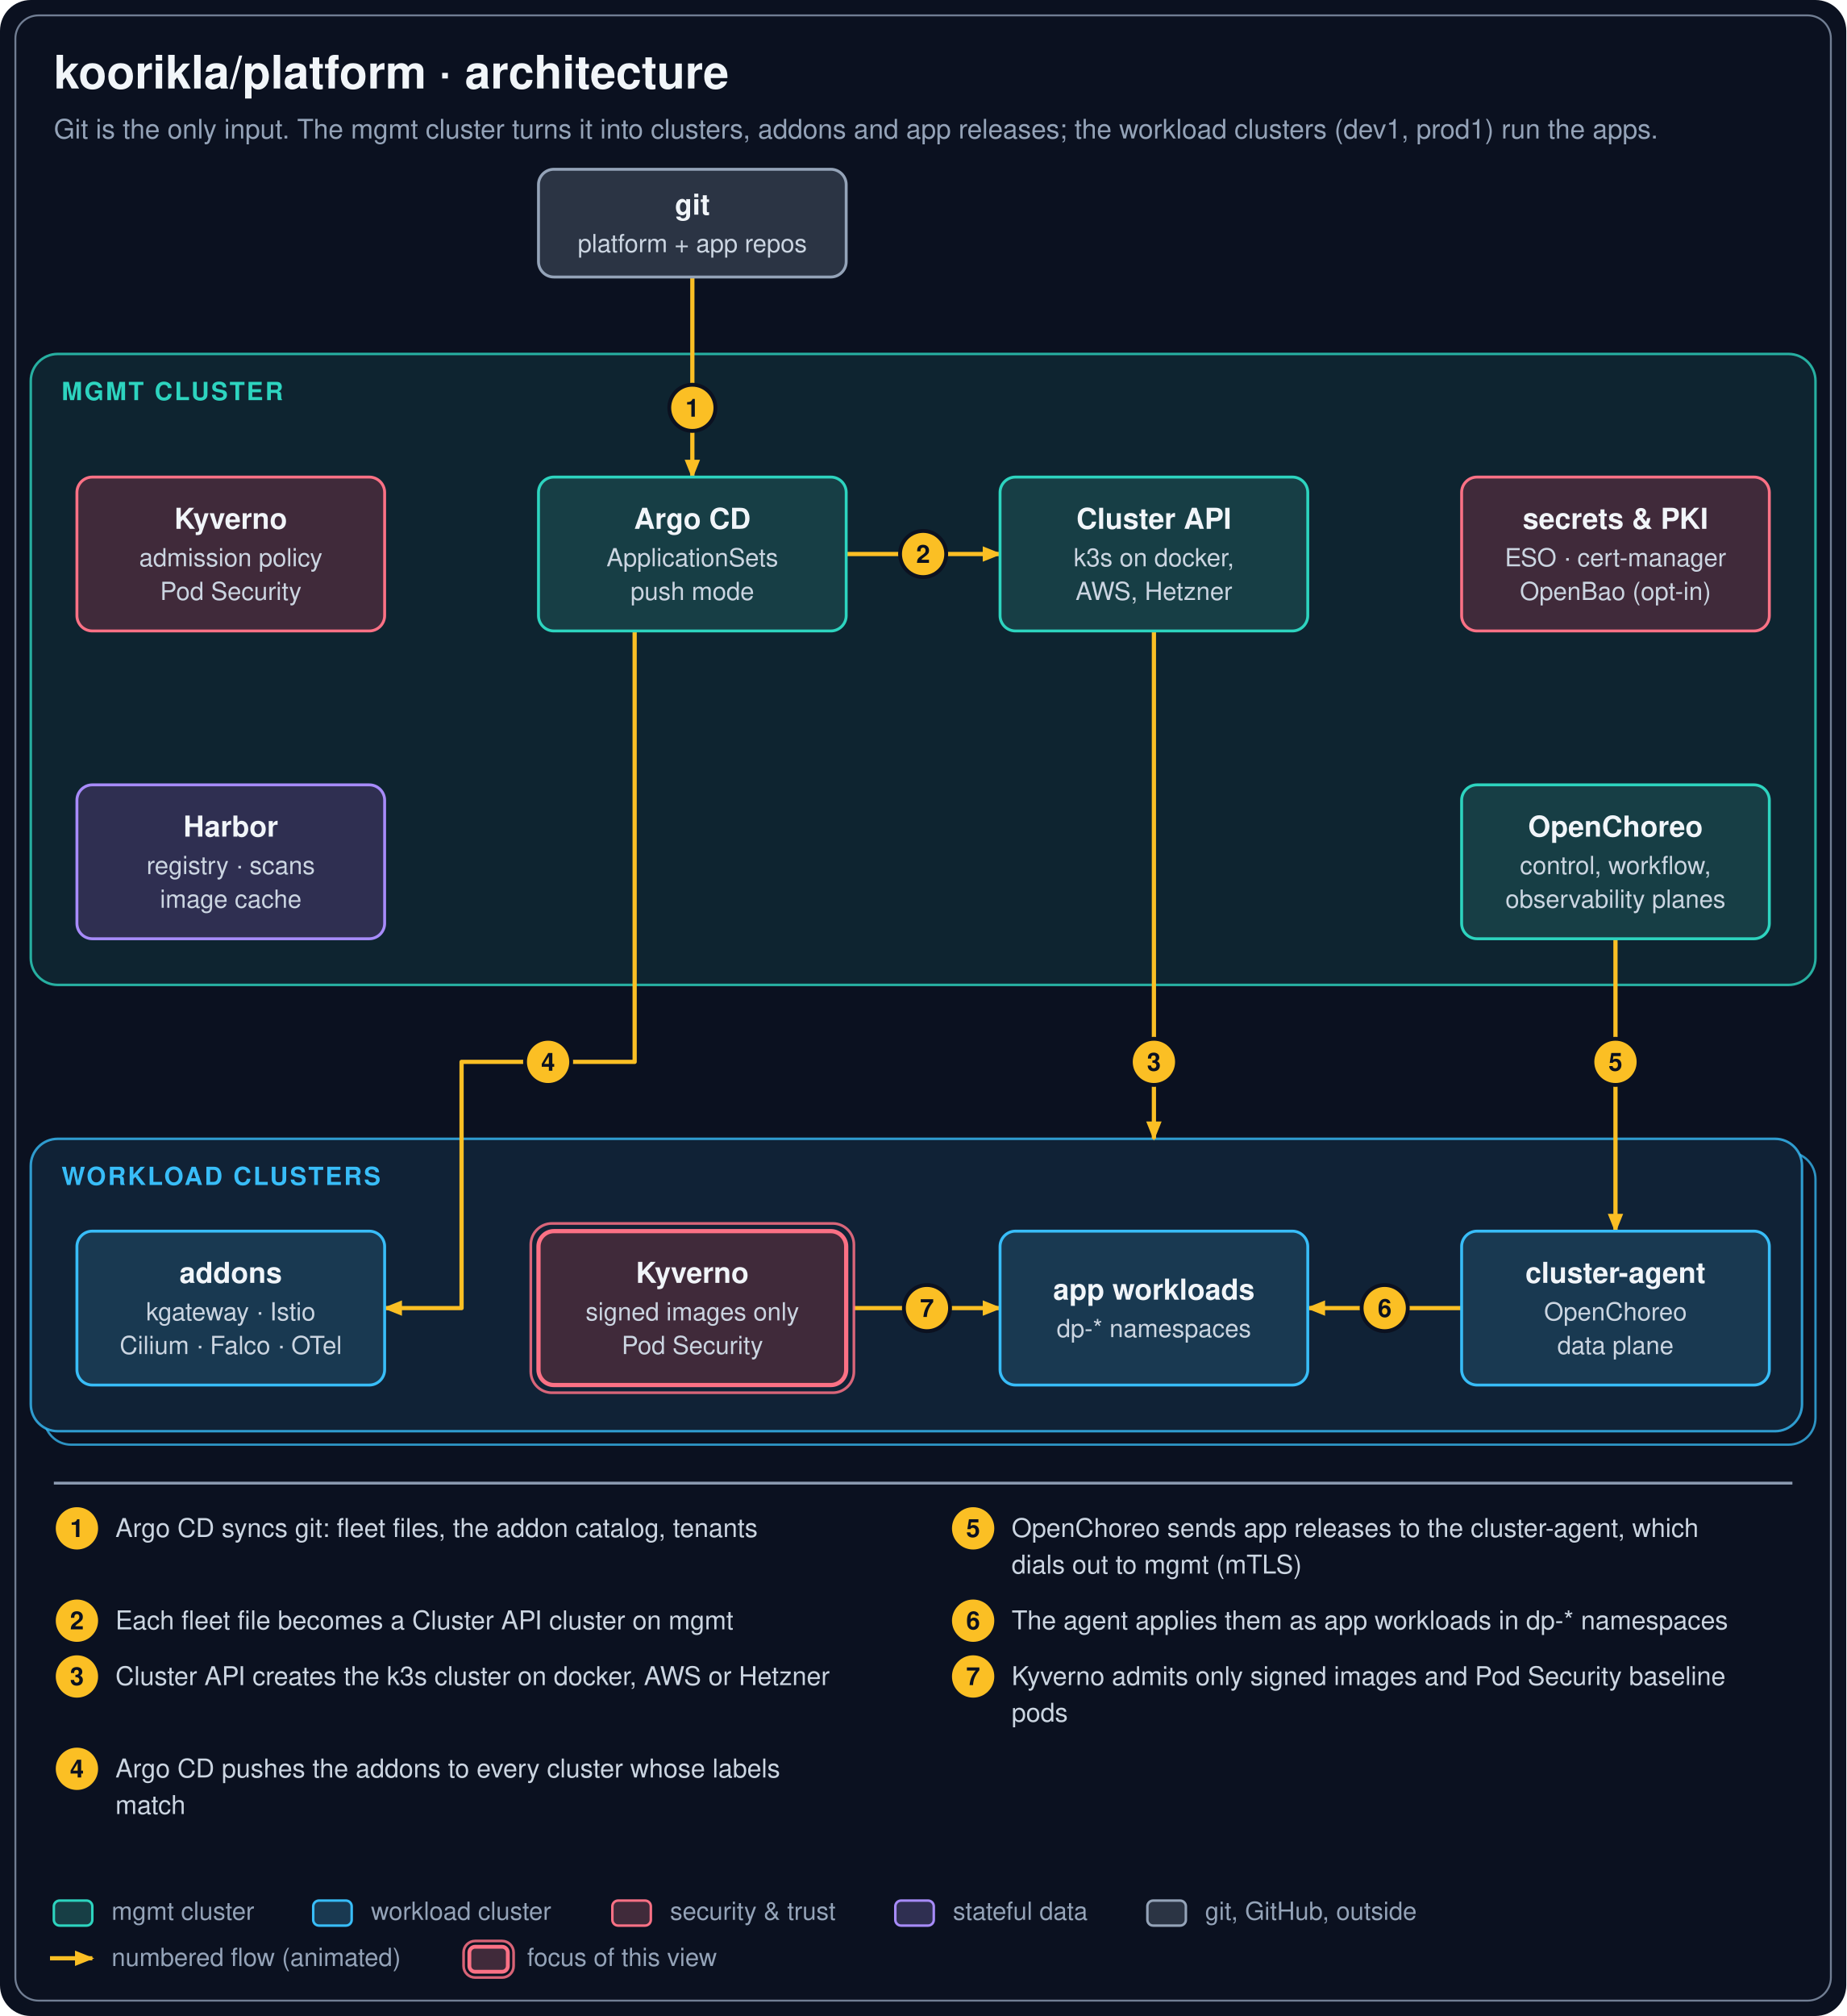
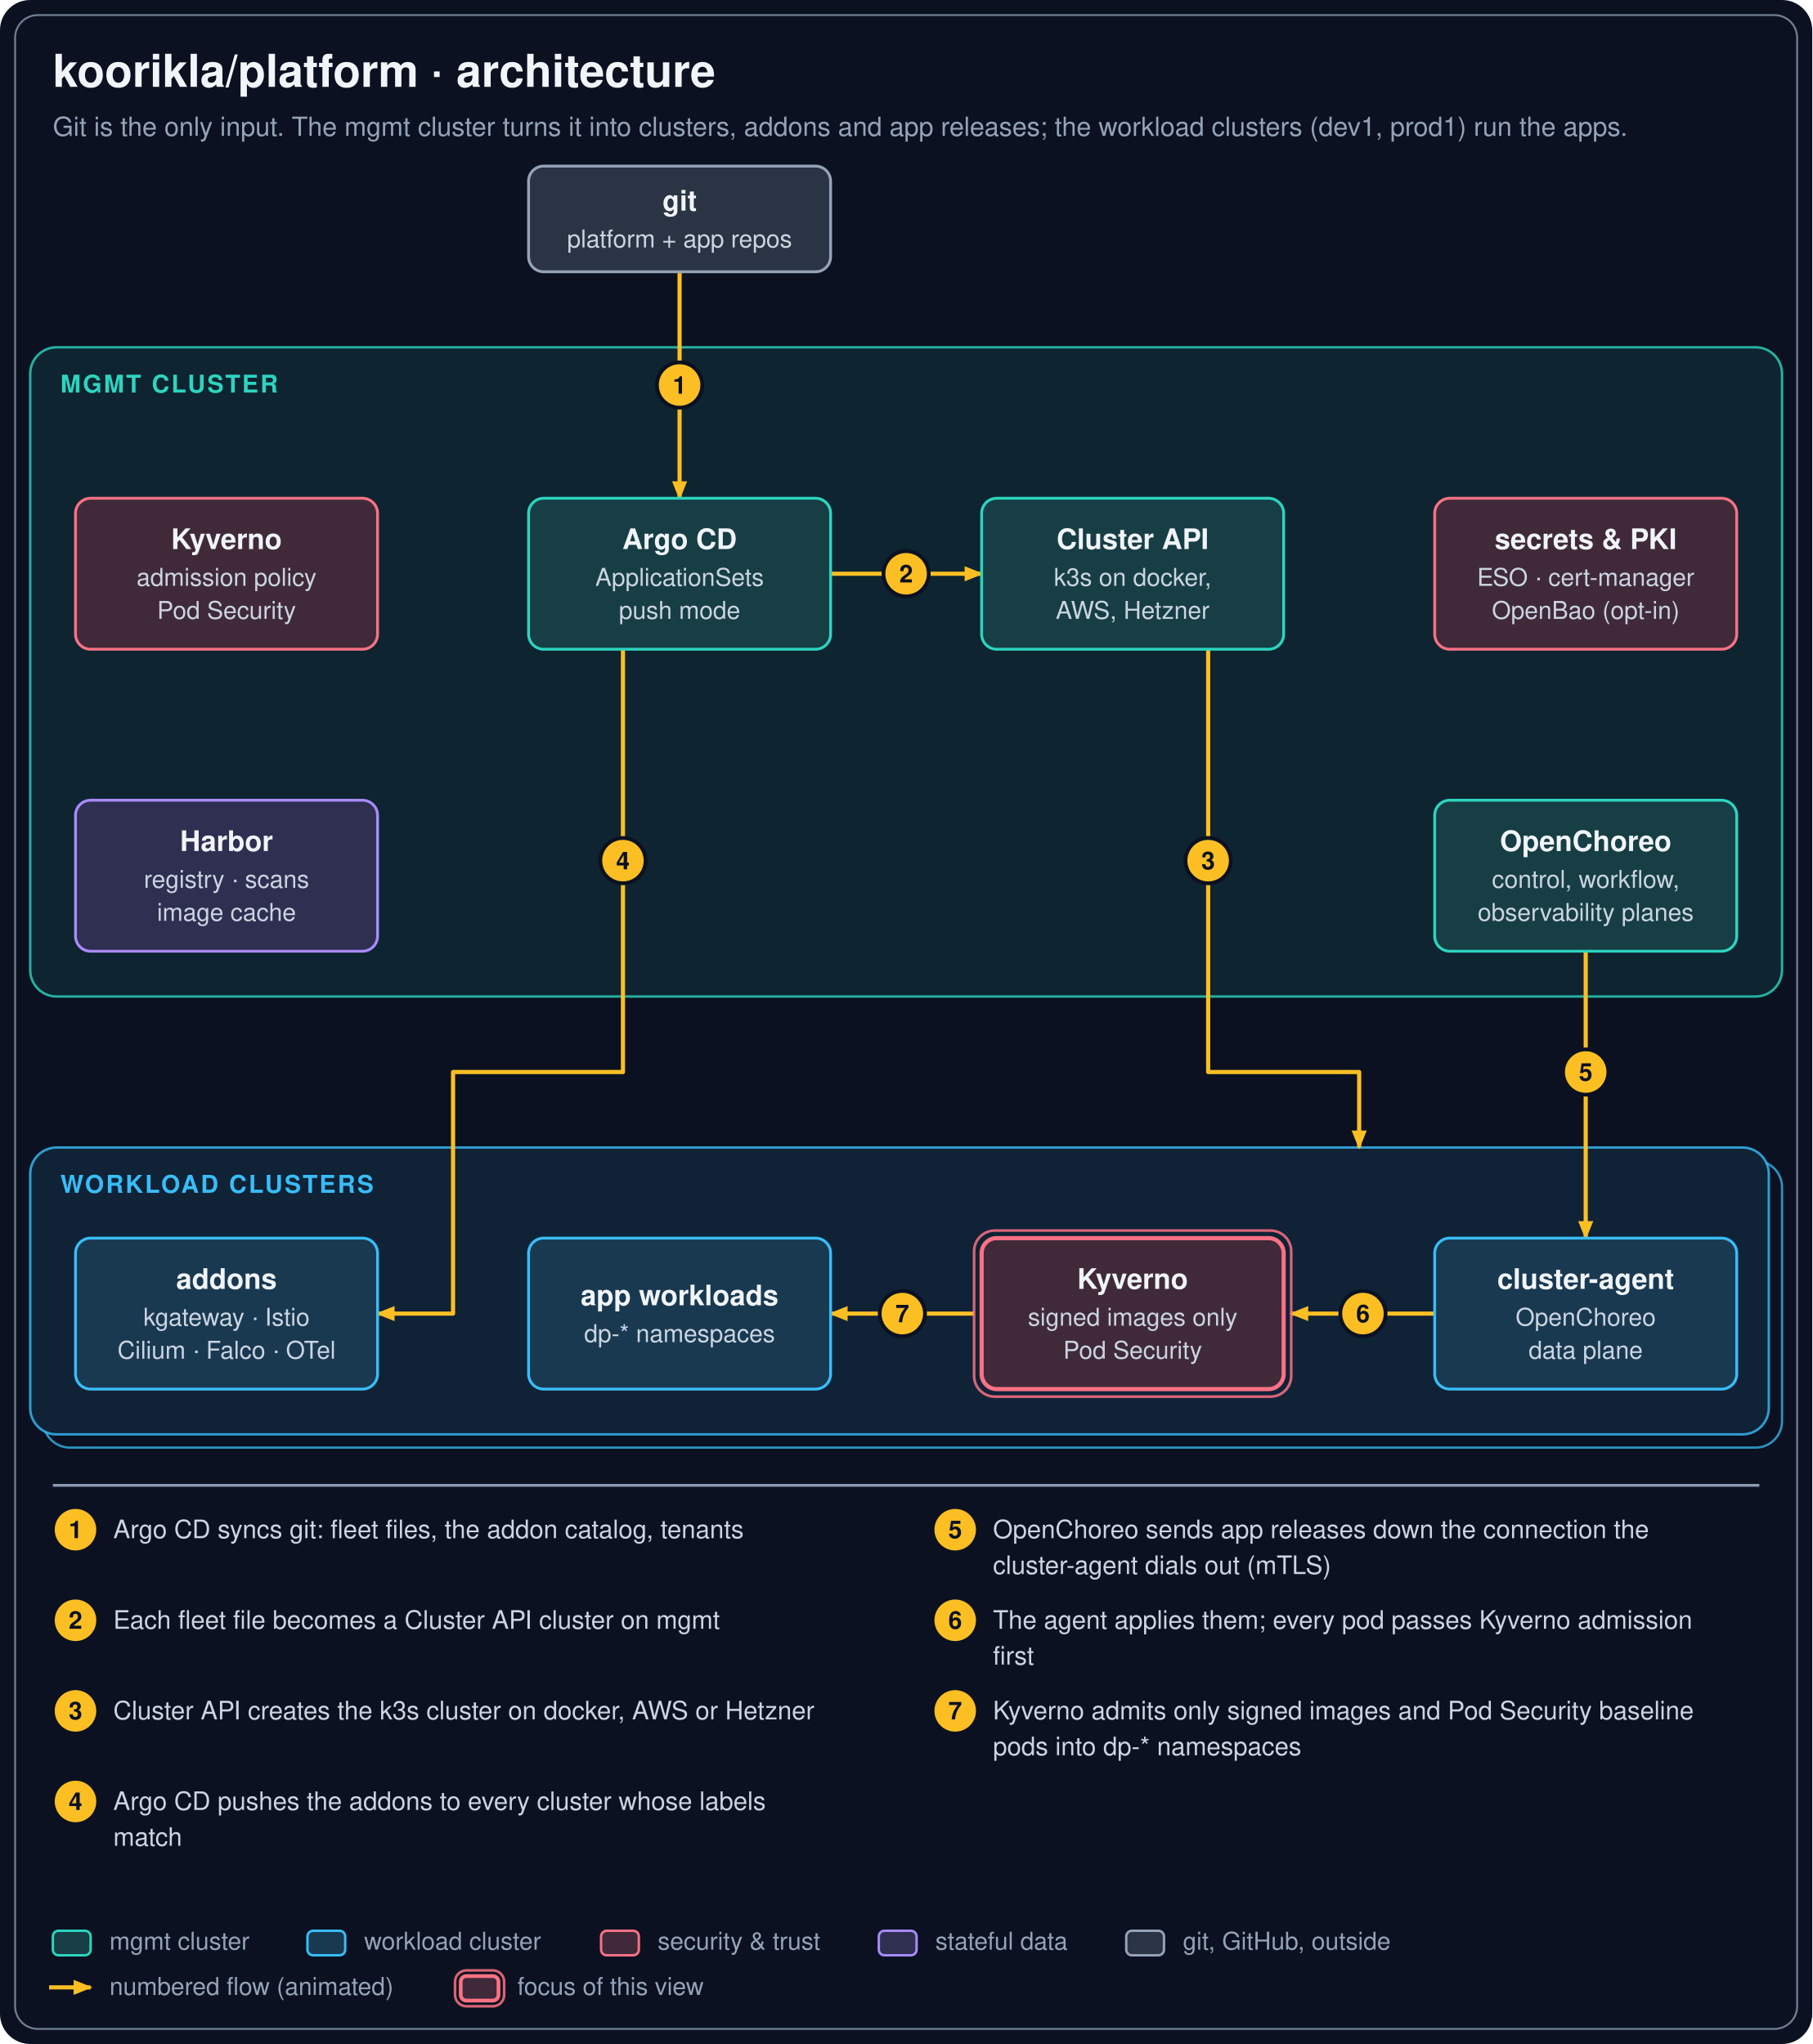
- <svg xmlns="http://www.w3.org/2000/svg" width="960" height="1048" viewBox="0 0 960 1048" role="img" aria-label="koorikla/platform · architecture">
+ <svg xmlns="http://www.w3.org/2000/svg" width="960" height="1083" viewBox="0 0 960 1083" role="img" aria-label="koorikla/platform · architecture">
  <style>.s{font-family:'Segoe UI','Helvetica Neue',Helvetica,Arial,'Liberation Sans',sans-serif}.m{font-family:'JetBrains Mono',SFMono-Regular,Menlo,Consolas,'Liberation Mono',monospace}.fx{fill:none;stroke-width:3.2;stroke-linecap:round;stroke-dasharray:4 10;opacity:0;animation:fxdash .9s linear infinite,fxseq 10.20s linear infinite both}@keyframes fxdash{to{stroke-dashoffset:-14}}@keyframes fxseq{0%{opacity:0}3%{opacity:1}25.9%{opacity:1}30.9%{opacity:0}100%{opacity:0}}@media (prefers-reduced-motion:reduce){.fx{animation:none;opacity:0}}</style>
  <defs>
    <marker id="ahfbbf24" markerWidth="10" markerHeight="8" refX="9" refY="4" orient="auto" markerUnits="userSpaceOnUse">
      <path d="M0,0 L10,4 L0,8 z" fill="#fbbf24" />
    </marker>
  </defs>
-   <rect width="960" height="1048" rx="16" fill="#0b1120" />
-   <rect x="8" y="8" width="944" height="1032" rx="12" fill="none" stroke="#8b9ab0" stroke-opacity=".8" />
-   <rect x="16" y="184" width="928" height="328" rx="14" fill="#0e2430" stroke="#2dd4bf" stroke-opacity=".8" stroke-width="1.3" />
+   <rect width="960" height="1083" rx="16" fill="#0b1120" />
+   <rect x="8" y="8" width="944" height="1067" rx="12" fill="none" stroke="#8b9ab0" stroke-opacity=".8" />
+   <rect x="16" y="184" width="928" height="344" rx="14" fill="#0e2430" stroke="#2dd4bf" stroke-opacity=".8" stroke-width="1.3" />
  <text class="s" x="32.0" y="208.0" font-size="13" fill="#2dd4bf" font-weight="700" letter-spacing="1.0">MGMT CLUSTER</text>
-   <rect x="23" y="599" width="921" height="152" rx="14" fill="#0b1120" stroke="#38bdf8" stroke-opacity=".75" stroke-width="1.2" />
-   <rect x="16" y="592" width="921" height="152" rx="14" fill="#102236" stroke="#38bdf8" stroke-opacity=".8" stroke-width="1.3" />
-   <text class="s" x="32.0" y="616.0" font-size="13" fill="#38bdf8" font-weight="700" letter-spacing="1.0">WORKLOAD CLUSTERS</text>
-   <path d="M 360.0 144.0 L 360.0 248.0" fill="none" stroke="#fbbf24" stroke-width="2.2" stroke-linejoin="round" marker-end="url(#ahfbbf24)" />
-   <path d="M 440.0 288.0 L 520.0 288.0" fill="none" stroke="#fbbf24" stroke-width="2.2" stroke-linejoin="round" marker-end="url(#ahfbbf24)" />
-   <path d="M 600.0 328.0 L 600.0 592.0" fill="none" stroke="#fbbf24" stroke-width="2.2" stroke-linejoin="round" marker-end="url(#ahfbbf24)" />
-   <path d="M 330.0 328.0 L 330.0 552.0 L 240.0 552.0 L 240.0 680.0 L 200.0 680.0" fill="none" stroke="#fbbf24" stroke-width="2.2" stroke-linejoin="round" marker-end="url(#ahfbbf24)" />
-   <path d="M 840.0 488.0 L 840.0 640.0" fill="none" stroke="#fbbf24" stroke-width="2.2" stroke-linejoin="round" marker-end="url(#ahfbbf24)" />
-   <path d="M 760.0 680.0 L 680.0 680.0" fill="none" stroke="#fbbf24" stroke-width="2.2" stroke-linejoin="round" marker-end="url(#ahfbbf24)" />
-   <path d="M 444.0 680.0 L 520.0 680.0" fill="none" stroke="#fbbf24" stroke-width="2.2" stroke-linejoin="round" marker-end="url(#ahfbbf24)" />
-   <path class="fx" d="M 360.0 144.0 L 360.0 248.0" stroke="#fde5a7" style="animation-delay:0s,0.00s" />
-   <path class="fx" d="M 440.0 288.0 L 520.0 288.0" stroke="#fde5a7" style="animation-delay:0s,1.10s" />
-   <path class="fx" d="M 600.0 328.0 L 600.0 592.0" stroke="#fde5a7" style="animation-delay:0s,2.20s" />
-   <path class="fx" d="M 330.0 328.0 L 330.0 552.0 L 240.0 552.0 L 240.0 680.0 L 200.0 680.0" stroke="#fde5a7" style="animation-delay:0s,3.30s" />
-   <path class="fx" d="M 840.0 488.0 L 840.0 640.0" stroke="#fde5a7" style="animation-delay:0s,4.40s" />
-   <path class="fx" d="M 760.0 680.0 L 680.0 680.0" stroke="#fde5a7" style="animation-delay:0s,5.50s" />
-   <path class="fx" d="M 444.0 680.0 L 520.0 680.0" stroke="#fde5a7" style="animation-delay:0s,6.60s" />
+   <rect x="23" y="615" width="921" height="152" rx="14" fill="#0b1120" stroke="#38bdf8" stroke-opacity=".75" stroke-width="1.2" />
+   <rect x="16" y="608" width="921" height="152" rx="14" fill="#102236" stroke="#38bdf8" stroke-opacity=".8" stroke-width="1.3" />
+   <text class="s" x="32.0" y="632.0" font-size="13" fill="#38bdf8" font-weight="700" letter-spacing="1.0">WORKLOAD CLUSTERS</text>
+   <path d="M 360.0 144.0 L 360.0 264.0" fill="none" stroke="#fbbf24" stroke-width="2.2" stroke-linejoin="round" marker-end="url(#ahfbbf24)" />
+   <path d="M 440.0 304.0 L 520.0 304.0" fill="none" stroke="#fbbf24" stroke-width="2.2" stroke-linejoin="round" marker-end="url(#ahfbbf24)" />
+   <path d="M 640.0 344.0 L 640.0 568.0 L 720.0 568.0 L 720.0 608.0" fill="none" stroke="#fbbf24" stroke-width="2.2" stroke-linejoin="round" marker-end="url(#ahfbbf24)" />
+   <path d="M 330.0 344.0 L 330.0 568.0 L 240.0 568.0 L 240.0 696.0 L 200.0 696.0" fill="none" stroke="#fbbf24" stroke-width="2.2" stroke-linejoin="round" marker-end="url(#ahfbbf24)" />
+   <path d="M 840.0 504.0 L 840.0 656.0" fill="none" stroke="#fbbf24" stroke-width="2.2" stroke-linejoin="round" marker-end="url(#ahfbbf24)" />
+   <path d="M 760.0 696.0 L 684.0 696.0" fill="none" stroke="#fbbf24" stroke-width="2.2" stroke-linejoin="round" marker-end="url(#ahfbbf24)" />
+   <path d="M 516.0 696.0 L 440.0 696.0" fill="none" stroke="#fbbf24" stroke-width="2.2" stroke-linejoin="round" marker-end="url(#ahfbbf24)" />
+   <path class="fx" d="M 360.0 144.0 L 360.0 264.0" stroke="#fde5a7" style="animation-delay:0s,0.00s" />
+   <path class="fx" d="M 440.0 304.0 L 520.0 304.0" stroke="#fde5a7" style="animation-delay:0s,1.10s" />
+   <path class="fx" d="M 640.0 344.0 L 640.0 568.0 L 720.0 568.0 L 720.0 608.0" stroke="#fde5a7" style="animation-delay:0s,2.20s" />
+   <path class="fx" d="M 330.0 344.0 L 330.0 568.0 L 240.0 568.0 L 240.0 696.0 L 200.0 696.0" stroke="#fde5a7" style="animation-delay:0s,3.30s" />
+   <path class="fx" d="M 840.0 504.0 L 840.0 656.0" stroke="#fde5a7" style="animation-delay:0s,4.40s" />
+   <path class="fx" d="M 760.0 696.0 L 684.0 696.0" stroke="#fde5a7" style="animation-delay:0s,5.50s" />
+   <path class="fx" d="M 516.0 696.0 L 440.0 696.0" stroke="#fde5a7" style="animation-delay:0s,6.60s" />
  <rect x="280" y="88" width="160" height="56" rx="8" fill="#2b3444" stroke="#94a3b8" stroke-width="1.5" />
  <text class="s" x="360.0" y="111.6" font-size="15" fill="#f1f5f9" font-weight="600" text-anchor="middle">git</text>
  <text class="s" x="360.0" y="131.1" font-size="13" fill="#cbd5e1" text-anchor="middle">platform + app repos</text>
-   <rect x="40" y="248" width="160" height="80" rx="8" fill="#402a3a" stroke="#fb7185" stroke-width="1.5" />
-   <text class="s" x="120.0" y="274.9" font-size="15" fill="#f1f5f9" font-weight="600" text-anchor="middle">Kyverno</text>
-   <text class="s" x="120.0" y="294.4" font-size="13" fill="#cbd5e1" text-anchor="middle">admission policy</text>
-   <text class="s" x="120.0" y="311.9" font-size="13" fill="#cbd5e1" text-anchor="middle">Pod Security</text>
-   <rect x="280" y="248" width="160" height="80" rx="8" fill="#173e45" stroke="#2dd4bf" stroke-width="1.5" />
-   <text class="s" x="360.0" y="274.9" font-size="15" fill="#f1f5f9" font-weight="600" text-anchor="middle">Argo CD</text>
-   <text class="s" x="360.0" y="294.4" font-size="13" fill="#cbd5e1" text-anchor="middle">ApplicationSets</text>
-   <text class="s" x="360.0" y="311.9" font-size="13" fill="#cbd5e1" text-anchor="middle">push mode</text>
-   <rect x="520" y="248" width="160" height="80" rx="8" fill="#173e45" stroke="#2dd4bf" stroke-width="1.5" />
-   <text class="s" x="600.0" y="274.9" font-size="15" fill="#f1f5f9" font-weight="600" text-anchor="middle">Cluster API</text>
-   <text class="s" x="600.0" y="294.4" font-size="13" fill="#cbd5e1" text-anchor="middle">k3s on docker,</text>
-   <text class="s" x="600.0" y="311.9" font-size="13" fill="#cbd5e1" text-anchor="middle">AWS, Hetzner</text>
-   <rect x="760" y="248" width="160" height="80" rx="8" fill="#402a3a" stroke="#fb7185" stroke-width="1.5" />
-   <text class="s" x="840.0" y="274.9" font-size="15" fill="#f1f5f9" font-weight="600" text-anchor="middle">secrets &amp; PKI</text>
-   <text class="s" x="840.0" y="294.4" font-size="13" fill="#cbd5e1" text-anchor="middle">ESO · cert-manager</text>
-   <text class="s" x="840.0" y="311.9" font-size="13" fill="#cbd5e1" text-anchor="middle">OpenBao (opt-in)</text>
-   <rect x="40" y="408" width="160" height="80" rx="8" fill="#2f2f51" stroke="#a78bfa" stroke-width="1.5" />
-   <text class="s" x="120.0" y="434.9" font-size="15" fill="#f1f5f9" font-weight="600" text-anchor="middle">Harbor</text>
-   <text class="s" x="120.0" y="454.4" font-size="13" fill="#cbd5e1" text-anchor="middle">registry · scans</text>
-   <text class="s" x="120.0" y="471.9" font-size="13" fill="#cbd5e1" text-anchor="middle">image cache</text>
-   <rect x="760" y="408" width="160" height="80" rx="8" fill="#173e45" stroke="#2dd4bf" stroke-width="1.5" />
-   <text class="s" x="840.0" y="434.9" font-size="15" fill="#f1f5f9" font-weight="600" text-anchor="middle">OpenChoreo</text>
-   <text class="s" x="840.0" y="454.4" font-size="13" fill="#cbd5e1" text-anchor="middle">control, workflow,</text>
-   <text class="s" x="840.0" y="471.9" font-size="13" fill="#cbd5e1" text-anchor="middle">observability planes</text>
-   <rect x="40" y="640" width="160" height="80" rx="8" fill="#193951" stroke="#38bdf8" stroke-width="1.5" />
-   <text class="s" x="120.0" y="666.9" font-size="15" fill="#f1f5f9" font-weight="600" text-anchor="middle">addons</text>
-   <text class="s" x="120.0" y="686.4" font-size="13" fill="#cbd5e1" text-anchor="middle">kgateway · Istio</text>
-   <text class="s" x="120.0" y="703.9" font-size="13" fill="#cbd5e1" text-anchor="middle">Cilium · Falco · OTel</text>
-   <rect x="276" y="636" width="168" height="88" rx="11" fill="none" stroke="#fb7185" stroke-opacity=".85" stroke-width="1.4" />
-   <rect x="280" y="640" width="160" height="80" rx="8" fill="#402a3a" stroke="#fb7185" stroke-width="2.2" />
-   <text class="s" x="360.0" y="666.9" font-size="15" fill="#f1f5f9" font-weight="600" text-anchor="middle">Kyverno</text>
-   <text class="s" x="360.0" y="686.4" font-size="13" fill="#cbd5e1" text-anchor="middle">signed images only</text>
-   <text class="s" x="360.0" y="703.9" font-size="13" fill="#cbd5e1" text-anchor="middle">Pod Security</text>
-   <rect x="520" y="640" width="160" height="80" rx="8" fill="#193951" stroke="#38bdf8" stroke-width="1.5" />
-   <text class="s" x="600.0" y="675.6" font-size="15" fill="#f1f5f9" font-weight="600" text-anchor="middle">app workloads</text>
-   <text class="s" x="600.0" y="695.1" font-size="13" fill="#cbd5e1" text-anchor="middle">dp-* namespaces</text>
-   <rect x="760" y="640" width="160" height="80" rx="8" fill="#193951" stroke="#38bdf8" stroke-width="1.5" />
-   <text class="s" x="840.0" y="666.9" font-size="15" fill="#f1f5f9" font-weight="600" text-anchor="middle">cluster-agent</text>
-   <text class="s" x="840.0" y="686.4" font-size="13" fill="#cbd5e1" text-anchor="middle">OpenChoreo</text>
-   <text class="s" x="840.0" y="703.9" font-size="13" fill="#cbd5e1" text-anchor="middle">data plane</text>
+   <rect x="40" y="264" width="160" height="80" rx="8" fill="#402a3a" stroke="#fb7185" stroke-width="1.5" />
+   <text class="s" x="120.0" y="290.9" font-size="15" fill="#f1f5f9" font-weight="600" text-anchor="middle">Kyverno</text>
+   <text class="s" x="120.0" y="310.4" font-size="13" fill="#cbd5e1" text-anchor="middle">admission policy</text>
+   <text class="s" x="120.0" y="327.9" font-size="13" fill="#cbd5e1" text-anchor="middle">Pod Security</text>
+   <rect x="280" y="264" width="160" height="80" rx="8" fill="#173e45" stroke="#2dd4bf" stroke-width="1.5" />
+   <text class="s" x="360.0" y="290.9" font-size="15" fill="#f1f5f9" font-weight="600" text-anchor="middle">Argo CD</text>
+   <text class="s" x="360.0" y="310.4" font-size="13" fill="#cbd5e1" text-anchor="middle">ApplicationSets</text>
+   <text class="s" x="360.0" y="327.9" font-size="13" fill="#cbd5e1" text-anchor="middle">push mode</text>
+   <rect x="520" y="264" width="160" height="80" rx="8" fill="#173e45" stroke="#2dd4bf" stroke-width="1.5" />
+   <text class="s" x="600.0" y="290.9" font-size="15" fill="#f1f5f9" font-weight="600" text-anchor="middle">Cluster API</text>
+   <text class="s" x="600.0" y="310.4" font-size="13" fill="#cbd5e1" text-anchor="middle">k3s on docker,</text>
+   <text class="s" x="600.0" y="327.9" font-size="13" fill="#cbd5e1" text-anchor="middle">AWS, Hetzner</text>
+   <rect x="760" y="264" width="160" height="80" rx="8" fill="#402a3a" stroke="#fb7185" stroke-width="1.5" />
+   <text class="s" x="840.0" y="290.9" font-size="15" fill="#f1f5f9" font-weight="600" text-anchor="middle">secrets &amp; PKI</text>
+   <text class="s" x="840.0" y="310.4" font-size="13" fill="#cbd5e1" text-anchor="middle">ESO · cert-manager</text>
+   <text class="s" x="840.0" y="327.9" font-size="13" fill="#cbd5e1" text-anchor="middle">OpenBao (opt-in)</text>
+   <rect x="40" y="424" width="160" height="80" rx="8" fill="#2f2f51" stroke="#a78bfa" stroke-width="1.5" />
+   <text class="s" x="120.0" y="450.9" font-size="15" fill="#f1f5f9" font-weight="600" text-anchor="middle">Harbor</text>
+   <text class="s" x="120.0" y="470.4" font-size="13" fill="#cbd5e1" text-anchor="middle">registry · scans</text>
+   <text class="s" x="120.0" y="487.9" font-size="13" fill="#cbd5e1" text-anchor="middle">image cache</text>
+   <rect x="760" y="424" width="160" height="80" rx="8" fill="#173e45" stroke="#2dd4bf" stroke-width="1.5" />
+   <text class="s" x="840.0" y="450.9" font-size="15" fill="#f1f5f9" font-weight="600" text-anchor="middle">OpenChoreo</text>
+   <text class="s" x="840.0" y="470.4" font-size="13" fill="#cbd5e1" text-anchor="middle">control, workflow,</text>
+   <text class="s" x="840.0" y="487.9" font-size="13" fill="#cbd5e1" text-anchor="middle">observability planes</text>
+   <rect x="40" y="656" width="160" height="80" rx="8" fill="#193951" stroke="#38bdf8" stroke-width="1.5" />
+   <text class="s" x="120.0" y="682.9" font-size="15" fill="#f1f5f9" font-weight="600" text-anchor="middle">addons</text>
+   <text class="s" x="120.0" y="702.4" font-size="13" fill="#cbd5e1" text-anchor="middle">kgateway · Istio</text>
+   <text class="s" x="120.0" y="719.9" font-size="13" fill="#cbd5e1" text-anchor="middle">Cilium · Falco · OTel</text>
+   <rect x="280" y="656" width="160" height="80" rx="8" fill="#193951" stroke="#38bdf8" stroke-width="1.5" />
+   <text class="s" x="360.0" y="691.6" font-size="15" fill="#f1f5f9" font-weight="600" text-anchor="middle">app workloads</text>
+   <text class="s" x="360.0" y="711.1" font-size="13" fill="#cbd5e1" text-anchor="middle">dp-* namespaces</text>
+   <rect x="516" y="652" width="168" height="88" rx="11" fill="none" stroke="#fb7185" stroke-opacity=".85" stroke-width="1.4" />
+   <rect x="520" y="656" width="160" height="80" rx="8" fill="#402a3a" stroke="#fb7185" stroke-width="2.2" />
+   <text class="s" x="600.0" y="682.9" font-size="15" fill="#f1f5f9" font-weight="600" text-anchor="middle">Kyverno</text>
+   <text class="s" x="600.0" y="702.4" font-size="13" fill="#cbd5e1" text-anchor="middle">signed images only</text>
+   <text class="s" x="600.0" y="719.9" font-size="13" fill="#cbd5e1" text-anchor="middle">Pod Security</text>
+   <rect x="760" y="656" width="160" height="80" rx="8" fill="#193951" stroke="#38bdf8" stroke-width="1.5" />
+   <text class="s" x="840.0" y="682.9" font-size="15" fill="#f1f5f9" font-weight="600" text-anchor="middle">cluster-agent</text>
+   <text class="s" x="840.0" y="702.4" font-size="13" fill="#cbd5e1" text-anchor="middle">OpenChoreo</text>
+   <text class="s" x="840.0" y="719.9" font-size="13" fill="#cbd5e1" text-anchor="middle">data plane</text>
  <text class="s" x="28.0" y="46.0" font-size="24" fill="#f1f5f9" font-weight="700">koorikla/platform · architecture</text>
  <text class="s" x="28.0" y="72.0" font-size="14" fill="#94a3b8">Git is the only input. The mgmt cluster turns it into clusters, addons and app releases; the workload clusters (dev1, prod1) run the apps.</text>
-   <circle cx="360.0" cy="212.0" r="12" fill="#fbbf24" stroke="#0b1120" stroke-width="2" />
-   <text class="s" x="360.0" y="216.6" font-size="13" font-weight="700" fill="#0b1120" text-anchor="middle">1</text>
-   <circle cx="480.0" cy="288.0" r="12" fill="#fbbf24" stroke="#0b1120" stroke-width="2" />
-   <text class="s" x="480.0" y="292.6" font-size="13" font-weight="700" fill="#0b1120" text-anchor="middle">2</text>
-   <circle cx="600.0" cy="552.0" r="12" fill="#fbbf24" stroke="#0b1120" stroke-width="2" />
-   <text class="s" x="600.0" y="556.6" font-size="13" font-weight="700" fill="#0b1120" text-anchor="middle">3</text>
-   <circle cx="285.0" cy="552.0" r="12" fill="#fbbf24" stroke="#0b1120" stroke-width="2" />
-   <text class="s" x="285.0" y="556.6" font-size="13" font-weight="700" fill="#0b1120" text-anchor="middle">4</text>
-   <circle cx="840.0" cy="552.0" r="12" fill="#fbbf24" stroke="#0b1120" stroke-width="2" />
-   <text class="s" x="840.0" y="556.6" font-size="13" font-weight="700" fill="#0b1120" text-anchor="middle">5</text>
-   <circle cx="720.0" cy="680.0" r="12" fill="#fbbf24" stroke="#0b1120" stroke-width="2" />
-   <text class="s" x="720.0" y="684.6" font-size="13" font-weight="700" fill="#0b1120" text-anchor="middle">6</text>
-   <circle cx="482.0" cy="680.0" r="12" fill="#fbbf24" stroke="#0b1120" stroke-width="2" />
-   <text class="s" x="482.0" y="684.6" font-size="13" font-weight="700" fill="#0b1120" text-anchor="middle">7</text>
-   <line x1="28" y1="771" x2="932" y2="771" stroke="#8b9ab0" stroke-width="1.5" />
-   <circle cx="40.0" cy="794.5" r="11" fill="#fbbf24" />
-   <text class="s" x="40.0" y="799" font-size="13" font-weight="700" fill="#0b1120" text-anchor="middle">1</text>
-   <text class="s" x="60.0" y="799.0" font-size="13.5" fill="#cbd5e1">Argo CD syncs git: fleet files, the addon catalog, tenants</text>
-   <circle cx="506.0" cy="794.5" r="11" fill="#fbbf24" />
-   <text class="s" x="506.0" y="799" font-size="13" font-weight="700" fill="#0b1120" text-anchor="middle">5</text>
-   <text class="s" x="526.0" y="799.0" font-size="13.5" fill="#cbd5e1">OpenChoreo sends app releases to the cluster-agent, which</text>
-   <text class="s" x="526.0" y="818.0" font-size="13.5" fill="#cbd5e1">dials out to mgmt (mTLS)</text>
-   <circle cx="40.0" cy="842.5" r="11" fill="#fbbf24" />
-   <text class="s" x="40.0" y="847" font-size="13" font-weight="700" fill="#0b1120" text-anchor="middle">2</text>
-   <text class="s" x="60.0" y="847.0" font-size="13.5" fill="#cbd5e1">Each fleet file becomes a Cluster API cluster on mgmt</text>
-   <circle cx="506.0" cy="842.5" r="11" fill="#fbbf24" />
-   <text class="s" x="506.0" y="847" font-size="13" font-weight="700" fill="#0b1120" text-anchor="middle">6</text>
-   <text class="s" x="526.0" y="847.0" font-size="13.5" fill="#cbd5e1">The agent applies them as app workloads in dp-* namespaces</text>
-   <circle cx="40.0" cy="871.5" r="11" fill="#fbbf24" />
-   <text class="s" x="40.0" y="876" font-size="13" font-weight="700" fill="#0b1120" text-anchor="middle">3</text>
-   <text class="s" x="60.0" y="876.0" font-size="13.5" fill="#cbd5e1">Cluster API creates the k3s cluster on docker, AWS or Hetzner</text>
-   <circle cx="506.0" cy="871.5" r="11" fill="#fbbf24" />
-   <text class="s" x="506.0" y="876" font-size="13" font-weight="700" fill="#0b1120" text-anchor="middle">7</text>
-   <text class="s" x="526.0" y="876.0" font-size="13.5" fill="#cbd5e1">Kyverno admits only signed images and Pod Security baseline</text>
-   <text class="s" x="526.0" y="895.0" font-size="13.5" fill="#cbd5e1">pods</text>
-   <circle cx="40.0" cy="919.5" r="11" fill="#fbbf24" />
-   <text class="s" x="40.0" y="924" font-size="13" font-weight="700" fill="#0b1120" text-anchor="middle">4</text>
-   <text class="s" x="60.0" y="924.0" font-size="13.5" fill="#cbd5e1">Argo CD pushes the addons to every cluster whose labels</text>
-   <text class="s" x="60.0" y="943.0" font-size="13.5" fill="#cbd5e1">match</text>
-   <rect x="28" y="988" width="20" height="13" rx="3" fill="#173e45" stroke="#2dd4bf" stroke-width="1.3" />
-   <text class="s" x="58.0" y="998.0" font-size="13" fill="#94a3b8">mgmt cluster</text>
-   <rect x="162.863" y="988" width="20" height="13" rx="3" fill="#193951" stroke="#38bdf8" stroke-width="1.3" />
-   <text class="s" x="192.9" y="998.0" font-size="13" fill="#94a3b8">workload cluster</text>
-   <rect x="318.41" y="988" width="20" height="13" rx="3" fill="#402a3a" stroke="#fb7185" stroke-width="1.3" />
-   <text class="s" x="348.4" y="998.0" font-size="13" fill="#94a3b8">security &amp; trust</text>
-   <rect x="465.537" y="988" width="20" height="13" rx="3" fill="#2f2f51" stroke="#a78bfa" stroke-width="1.3" />
-   <text class="s" x="495.5" y="998.0" font-size="13" fill="#94a3b8">stateful data</text>
-   <rect x="596.61" y="988" width="20" height="13" rx="3" fill="#2b3444" stroke="#94a3b8" stroke-width="1.3" />
-   <text class="s" x="626.6" y="998.0" font-size="13" fill="#94a3b8">git, GitHub, outside</text>
-   <path d="M 26 1018 L 48 1018" stroke="#fbbf24" stroke-width="2.2" marker-end="url(#ahfbbf24)" />
-   <path class="fx" d="M 26 1018 L 48 1018" stroke="#fde5a7" style="animation-delay:0s,0.00s" />
-   <text class="s" x="58.0" y="1022.0" font-size="13" fill="#94a3b8">numbered flow (animated)</text>
-   <rect x="241.055" y="1009" width="26" height="19" rx="6" fill="none" stroke="#fb7185" stroke-opacity=".85" stroke-width="1.4" />
-   <rect x="244.055" y="1012" width="20" height="13" rx="3" fill="#402a3a" stroke="#fb7185" stroke-width="2" />
-   <text class="s" x="274.1" y="1022.0" font-size="13" fill="#94a3b8">focus of this view</text>
+   <circle cx="360.0" cy="204.0" r="12" fill="#fbbf24" stroke="#0b1120" stroke-width="2" />
+   <text class="s" x="360.0" y="208.6" font-size="13" font-weight="700" fill="#0b1120" text-anchor="middle">1</text>
+   <circle cx="480.0" cy="304.0" r="12" fill="#fbbf24" stroke="#0b1120" stroke-width="2" />
+   <text class="s" x="480.0" y="308.6" font-size="13" font-weight="700" fill="#0b1120" text-anchor="middle">2</text>
+   <circle cx="640.0" cy="456.0" r="12" fill="#fbbf24" stroke="#0b1120" stroke-width="2" />
+   <text class="s" x="640.0" y="460.6" font-size="13" font-weight="700" fill="#0b1120" text-anchor="middle">3</text>
+   <circle cx="330.0" cy="456.0" r="12" fill="#fbbf24" stroke="#0b1120" stroke-width="2" />
+   <text class="s" x="330.0" y="460.6" font-size="13" font-weight="700" fill="#0b1120" text-anchor="middle">4</text>
+   <circle cx="840.0" cy="568.0" r="12" fill="#fbbf24" stroke="#0b1120" stroke-width="2" />
+   <text class="s" x="840.0" y="572.6" font-size="13" font-weight="700" fill="#0b1120" text-anchor="middle">5</text>
+   <circle cx="722.0" cy="696.0" r="12" fill="#fbbf24" stroke="#0b1120" stroke-width="2" />
+   <text class="s" x="722.0" y="700.6" font-size="13" font-weight="700" fill="#0b1120" text-anchor="middle">6</text>
+   <circle cx="478.0" cy="696.0" r="12" fill="#fbbf24" stroke="#0b1120" stroke-width="2" />
+   <text class="s" x="478.0" y="700.6" font-size="13" font-weight="700" fill="#0b1120" text-anchor="middle">7</text>
+   <line x1="28" y1="787" x2="932" y2="787" stroke="#8b9ab0" stroke-width="1.5" />
+   <circle cx="40.0" cy="810.5" r="11" fill="#fbbf24" />
+   <text class="s" x="40.0" y="815" font-size="13" font-weight="700" fill="#0b1120" text-anchor="middle">1</text>
+   <text class="s" x="60.0" y="815.0" font-size="13.5" fill="#cbd5e1">Argo CD syncs git: fleet files, the addon catalog, tenants</text>
+   <circle cx="506.0" cy="810.5" r="11" fill="#fbbf24" />
+   <text class="s" x="506.0" y="815" font-size="13" font-weight="700" fill="#0b1120" text-anchor="middle">5</text>
+   <text class="s" x="526.0" y="815.0" font-size="13.5" fill="#cbd5e1">OpenChoreo sends app releases down the connection the</text>
+   <text class="s" x="526.0" y="834.0" font-size="13.5" fill="#cbd5e1">cluster-agent dials out (mTLS)</text>
+   <circle cx="40.0" cy="858.5" r="11" fill="#fbbf24" />
+   <text class="s" x="40.0" y="863" font-size="13" font-weight="700" fill="#0b1120" text-anchor="middle">2</text>
+   <text class="s" x="60.0" y="863.0" font-size="13.5" fill="#cbd5e1">Each fleet file becomes a Cluster API cluster on mgmt</text>
+   <circle cx="506.0" cy="858.5" r="11" fill="#fbbf24" />
+   <text class="s" x="506.0" y="863" font-size="13" font-weight="700" fill="#0b1120" text-anchor="middle">6</text>
+   <text class="s" x="526.0" y="863.0" font-size="13.5" fill="#cbd5e1">The agent applies them; every pod passes Kyverno admission</text>
+   <text class="s" x="526.0" y="882.0" font-size="13.5" fill="#cbd5e1">first</text>
+   <circle cx="40.0" cy="906.5" r="11" fill="#fbbf24" />
+   <text class="s" x="40.0" y="911" font-size="13" font-weight="700" fill="#0b1120" text-anchor="middle">3</text>
+   <text class="s" x="60.0" y="911.0" font-size="13.5" fill="#cbd5e1">Cluster API creates the k3s cluster on docker, AWS or Hetzner</text>
+   <circle cx="506.0" cy="906.5" r="11" fill="#fbbf24" />
+   <text class="s" x="506.0" y="911" font-size="13" font-weight="700" fill="#0b1120" text-anchor="middle">7</text>
+   <text class="s" x="526.0" y="911.0" font-size="13.5" fill="#cbd5e1">Kyverno admits only signed images and Pod Security baseline</text>
+   <text class="s" x="526.0" y="930.0" font-size="13.5" fill="#cbd5e1">pods into dp-* namespaces</text>
+   <circle cx="40.0" cy="954.5" r="11" fill="#fbbf24" />
+   <text class="s" x="40.0" y="959" font-size="13" font-weight="700" fill="#0b1120" text-anchor="middle">4</text>
+   <text class="s" x="60.0" y="959.0" font-size="13.5" fill="#cbd5e1">Argo CD pushes the addons to every cluster whose labels</text>
+   <text class="s" x="60.0" y="978.0" font-size="13.5" fill="#cbd5e1">match</text>
+   <rect x="28" y="1023" width="20" height="13" rx="3" fill="#173e45" stroke="#2dd4bf" stroke-width="1.3" />
+   <text class="s" x="58.0" y="1033.0" font-size="13" fill="#94a3b8">mgmt cluster</text>
+   <rect x="162.863" y="1023" width="20" height="13" rx="3" fill="#193951" stroke="#38bdf8" stroke-width="1.3" />
+   <text class="s" x="192.9" y="1033.0" font-size="13" fill="#94a3b8">workload cluster</text>
+   <rect x="318.41" y="1023" width="20" height="13" rx="3" fill="#402a3a" stroke="#fb7185" stroke-width="1.3" />
+   <text class="s" x="348.4" y="1033.0" font-size="13" fill="#94a3b8">security &amp; trust</text>
+   <rect x="465.537" y="1023" width="20" height="13" rx="3" fill="#2f2f51" stroke="#a78bfa" stroke-width="1.3" />
+   <text class="s" x="495.5" y="1033.0" font-size="13" fill="#94a3b8">stateful data</text>
+   <rect x="596.61" y="1023" width="20" height="13" rx="3" fill="#2b3444" stroke="#94a3b8" stroke-width="1.3" />
+   <text class="s" x="626.6" y="1033.0" font-size="13" fill="#94a3b8">git, GitHub, outside</text>
+   <path d="M 26 1053 L 48 1053" stroke="#fbbf24" stroke-width="2.2" marker-end="url(#ahfbbf24)" />
+   <path class="fx" d="M 26 1053 L 48 1053" stroke="#fde5a7" style="animation-delay:0s,0.00s" />
+   <text class="s" x="58.0" y="1057.0" font-size="13" fill="#94a3b8">numbered flow (animated)</text>
+   <rect x="241.055" y="1044" width="26" height="19" rx="6" fill="none" stroke="#fb7185" stroke-opacity=".85" stroke-width="1.4" />
+   <rect x="244.055" y="1047" width="20" height="13" rx="3" fill="#402a3a" stroke="#fb7185" stroke-width="2" />
+   <text class="s" x="274.1" y="1057.0" font-size="13" fill="#94a3b8">focus of this view</text>
</svg>
